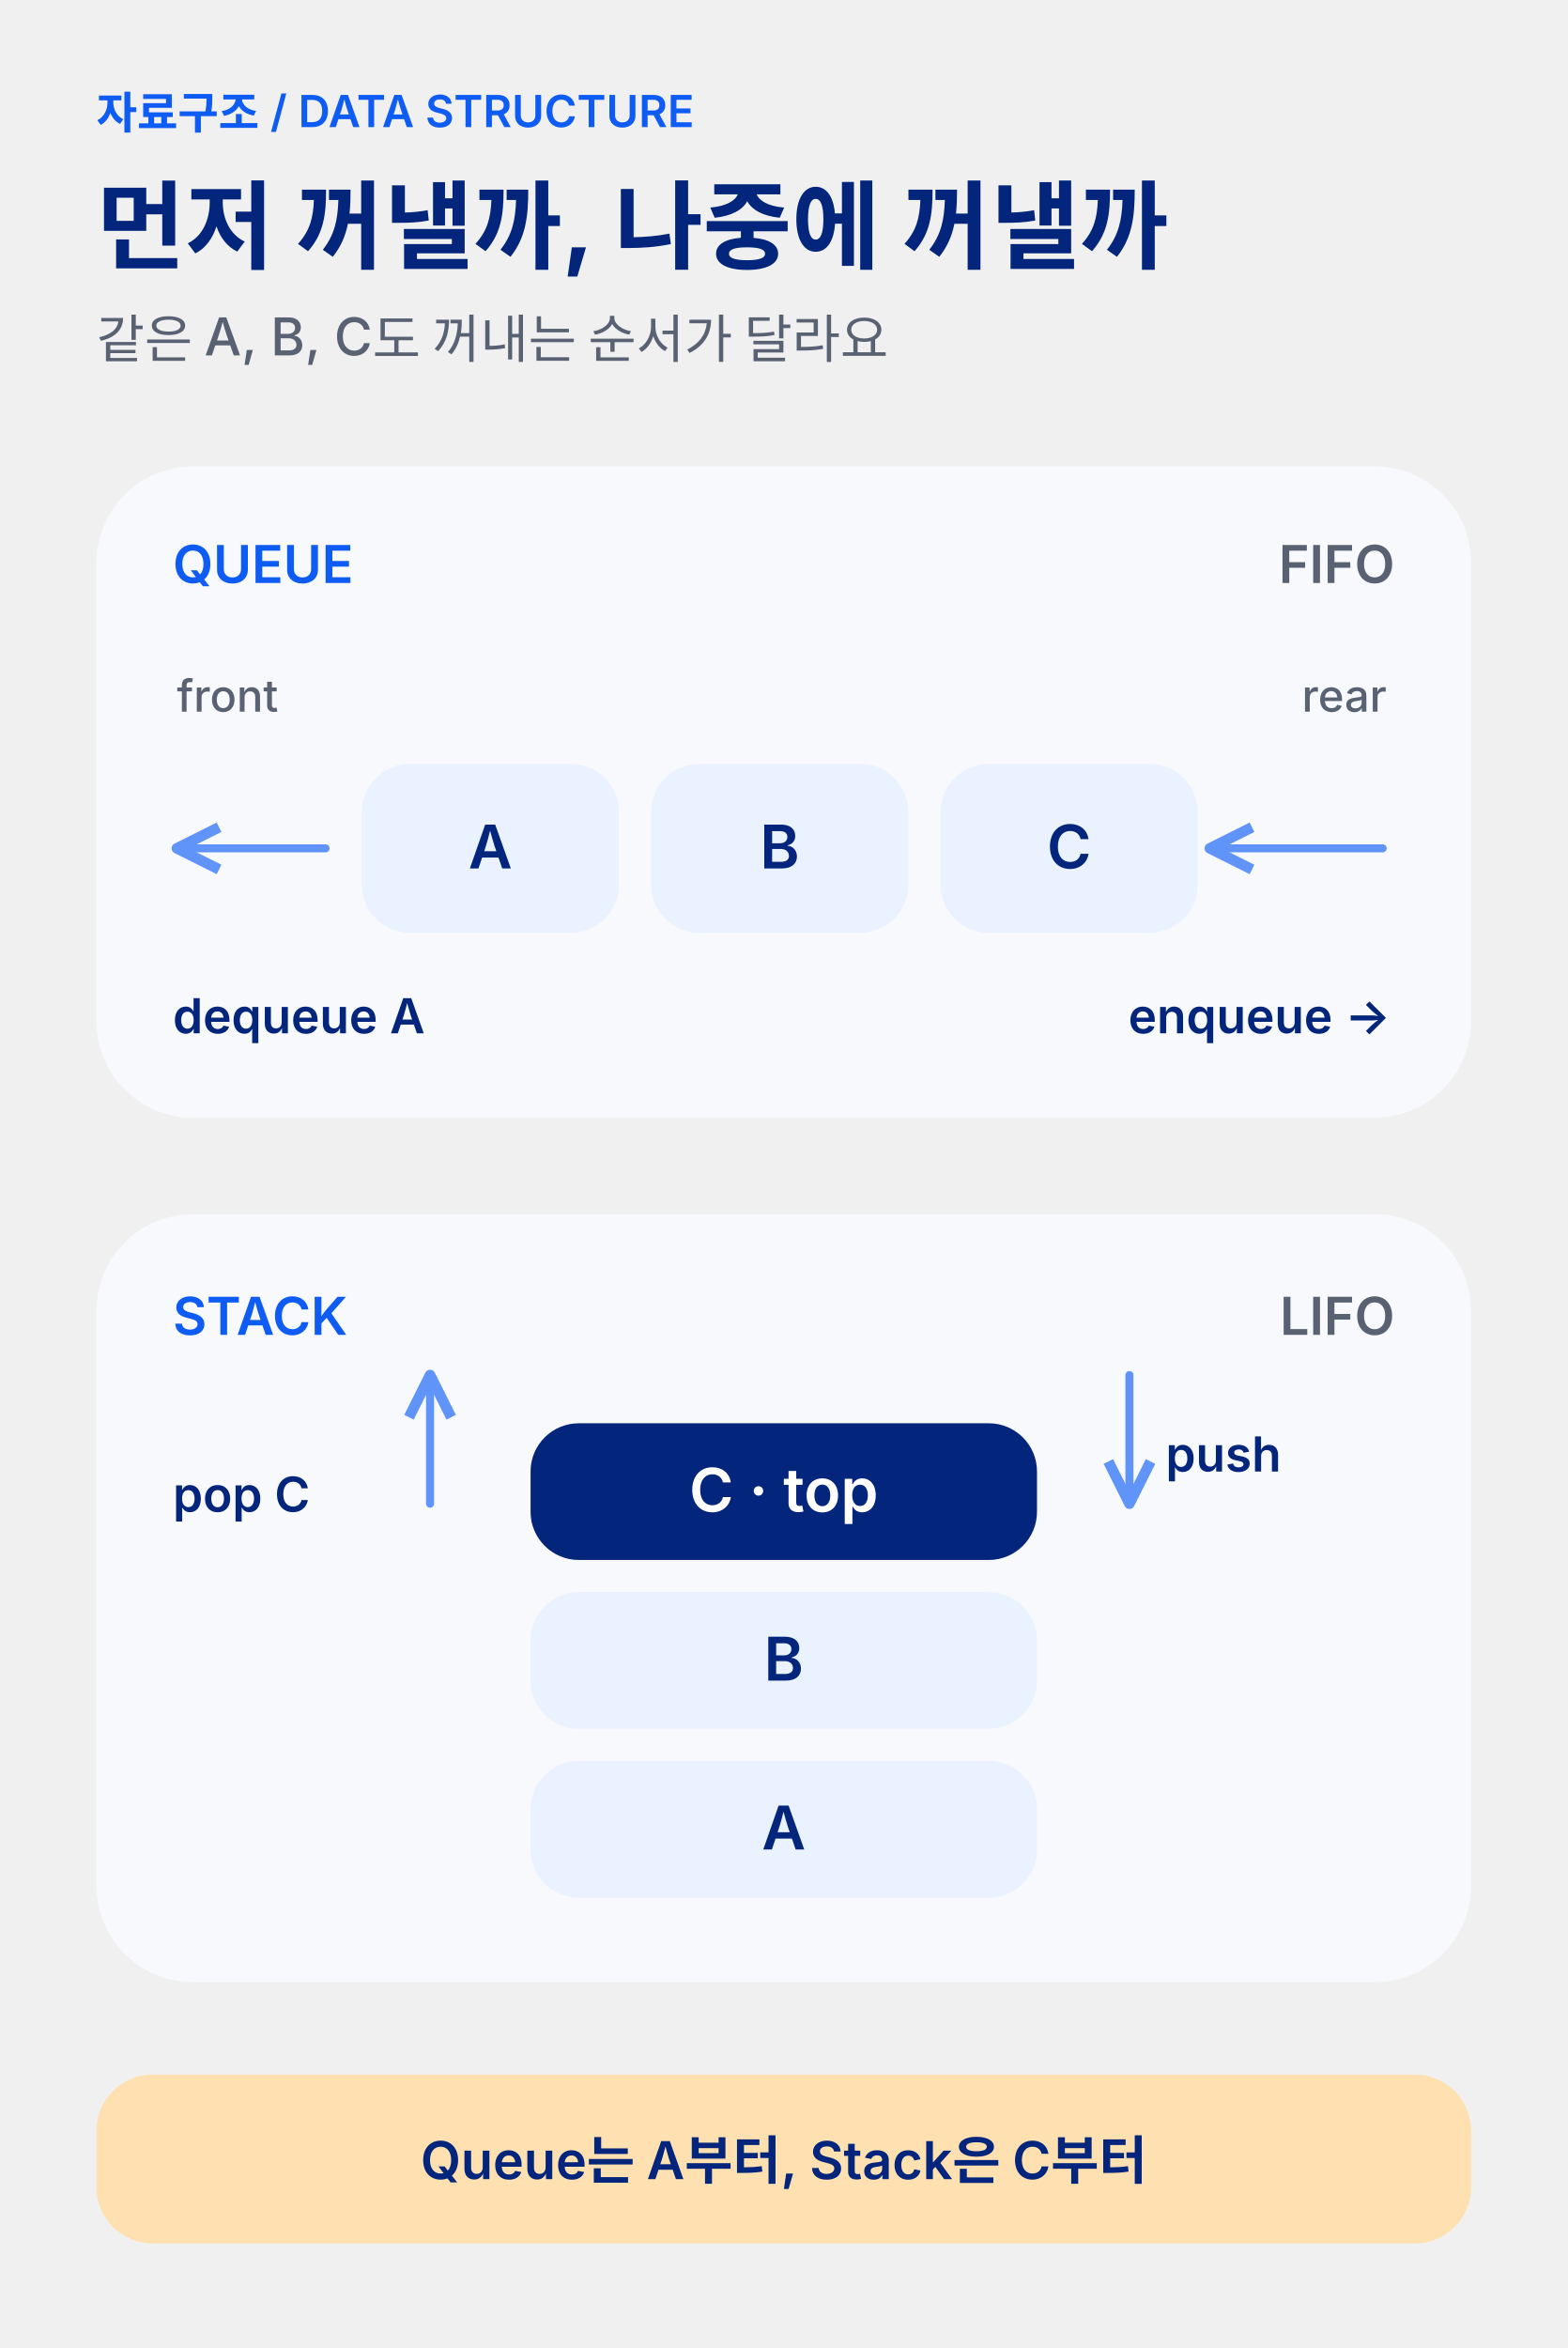
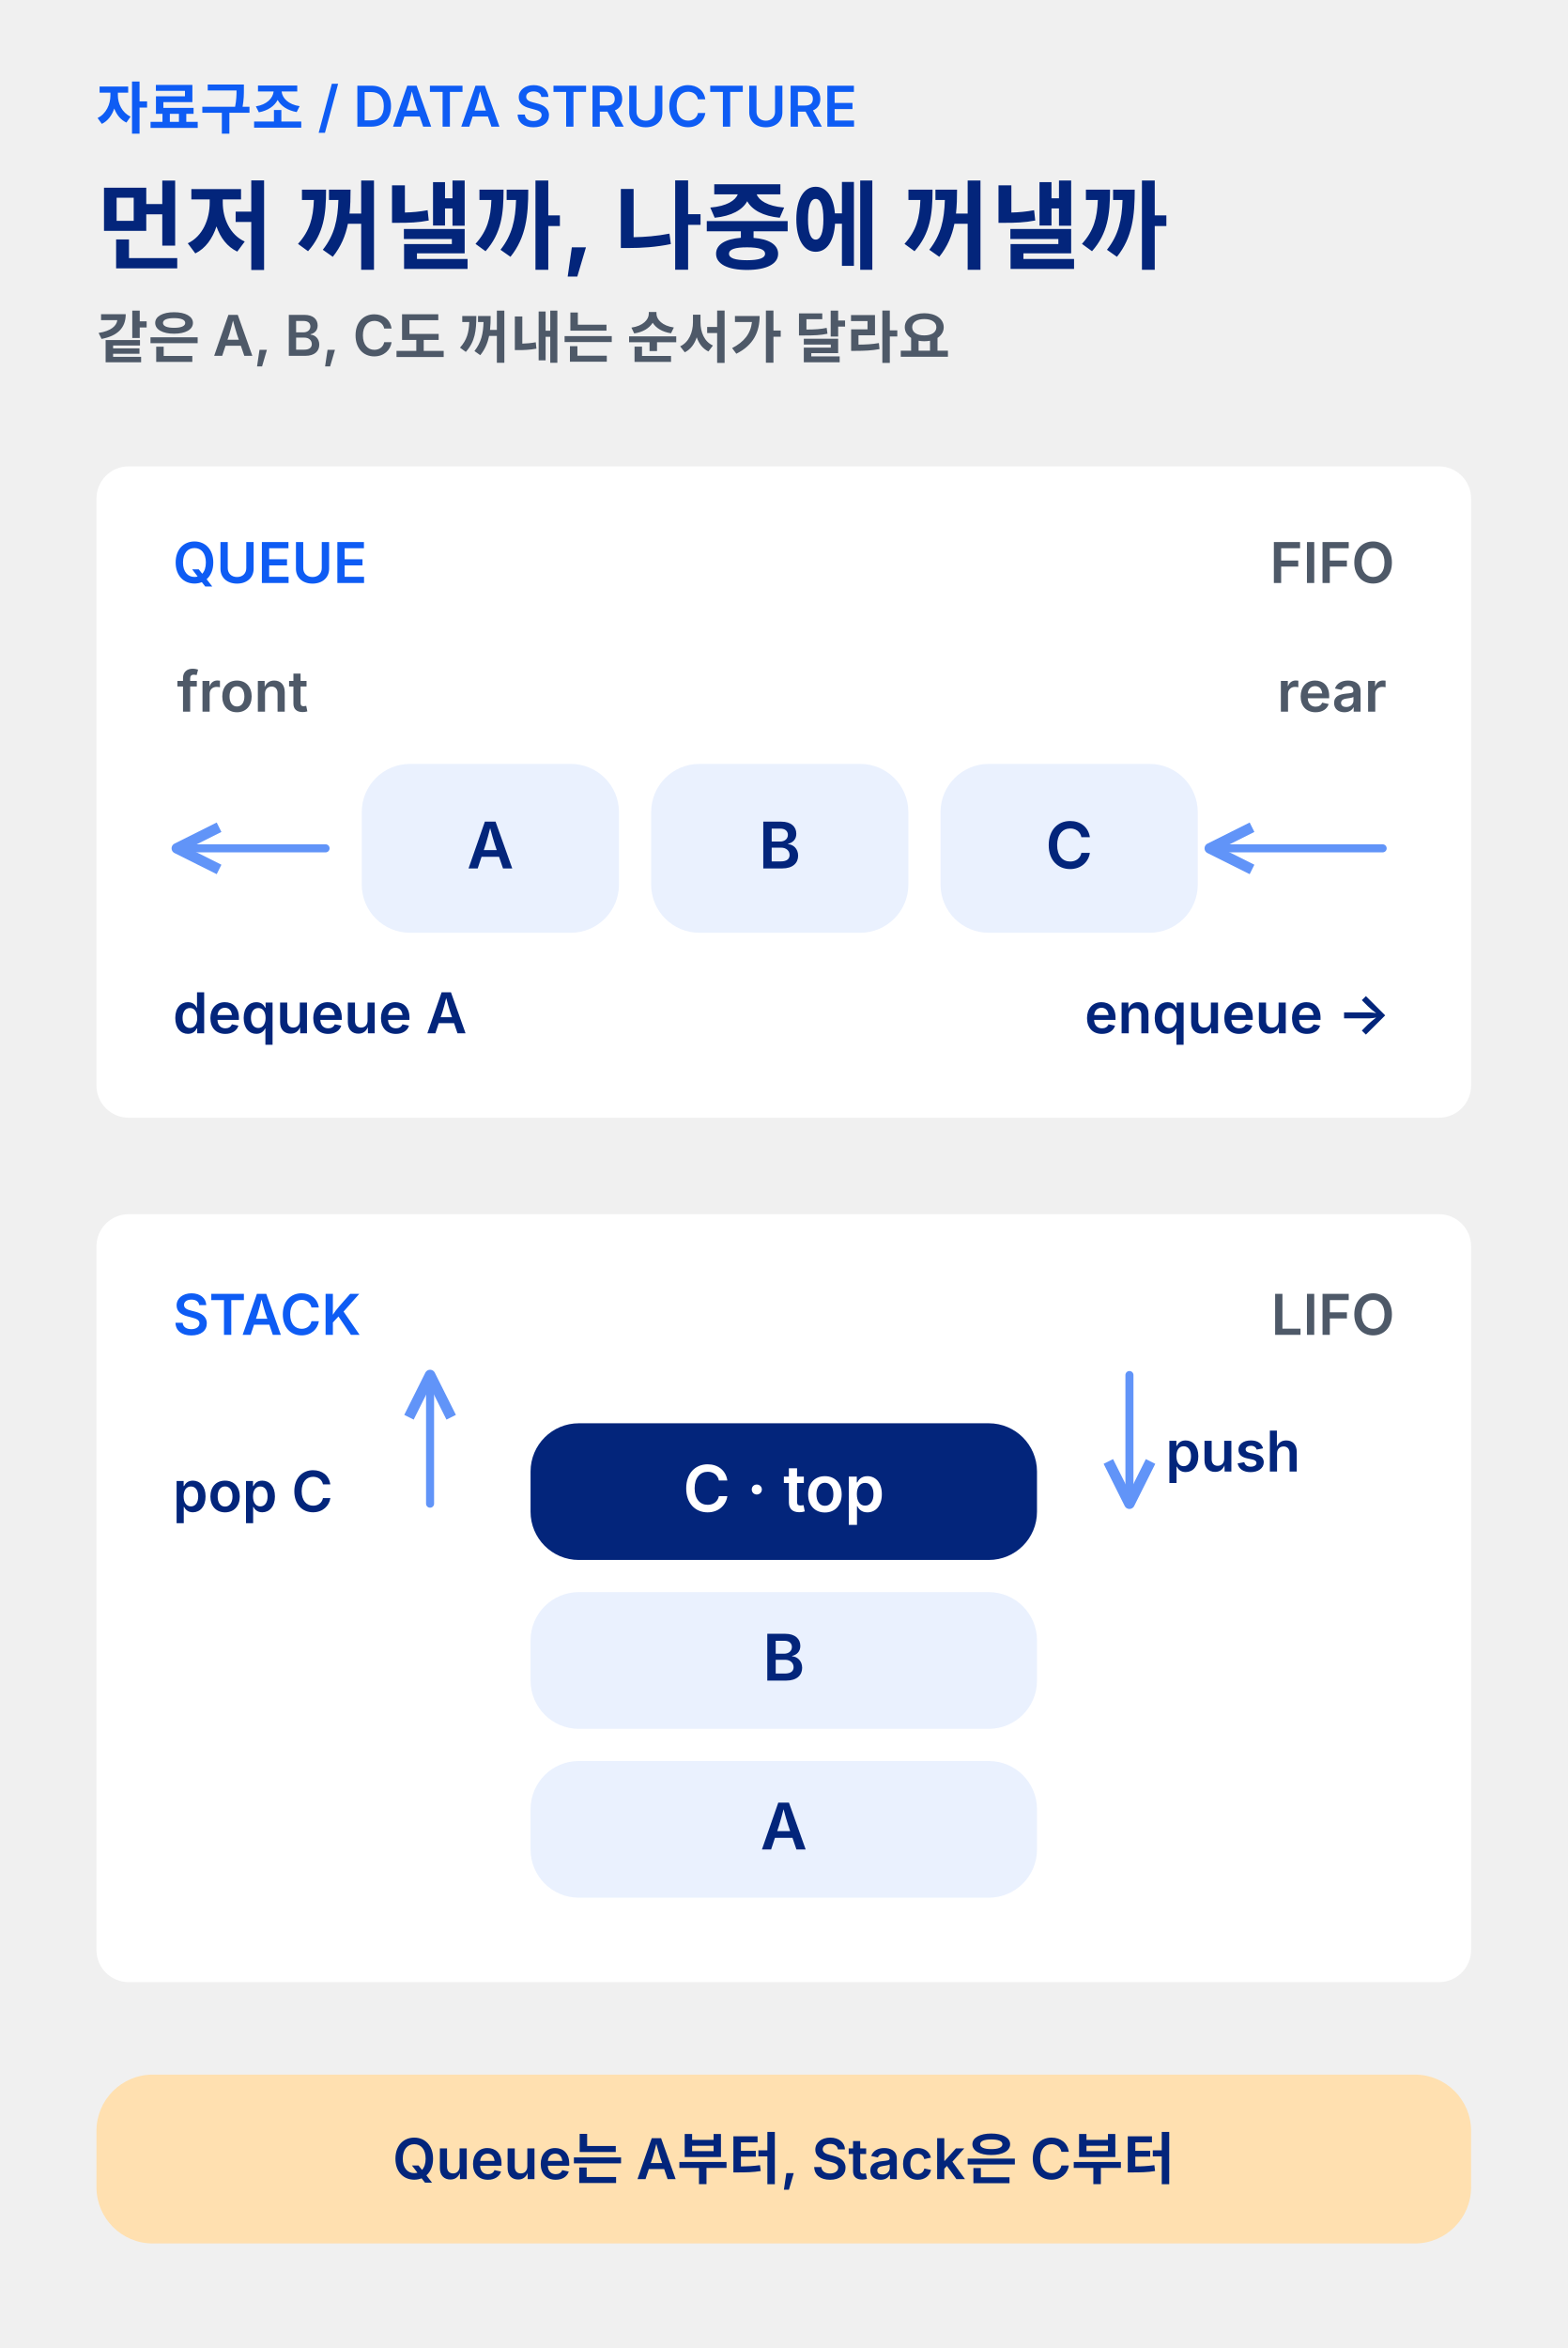
<svg xmlns="http://www.w3.org/2000/svg" width="390" height="584" viewBox="0 0 390 584" role="img" aria-labelledby="title desc">
  <defs>
    <marker id="arrow" viewBox="0 0 8 8" refX="7" refY="4" markerWidth="7" markerHeight="7" orient="auto-start-reverse">
      <path d="M1 1 L7 4 L1 7" fill="none" stroke="#6194F8" stroke-width="1.5" stroke-linejoin="round" />
    </marker>
  </defs>
  <g font-family="Pretendard, -apple-system, sans-serif">
-     <text x="24" y="32" font-size="11" fill="#0E5CF4" font-weight="600" text-anchor="start">자료구조 / DATA STRUCTURE</text>
+     <text x="24" y="32" font-size="14" fill="#0E5CF4" font-weight="600" text-anchor="start">자료구조 / DATA STRUCTURE</text>
    <text x="24" y="65" font-size="24" fill="#03257B" font-weight="700" text-anchor="start">먼저 꺼낼까, 나중에 꺼낼까</text>
-     <text x="24" y="89" font-size="13" fill="#596273" font-weight="500" text-anchor="start">같은 A, B, C도 꺼내는 순서가 달라요</text>
-     <rect x="24" y="116" width="342" height="162" rx="24" fill="#F7F9FC" stroke="none" />
-     <text x="43" y="145" font-size="13" fill="#0E5CF4" font-weight="600" text-anchor="start">QUEUE</text>
-     <text x="347" y="145" font-size="13" fill="#596273" font-weight="600" text-anchor="end">FIFO</text>
-     <text x="44" y="177" font-size="11" fill="#596273" font-weight="500" text-anchor="start">front</text>
-     <text x="345" y="177" font-size="11" fill="#596273" font-weight="500" text-anchor="end">rear</text>
-     <rect x="90" y="190" width="64" height="42" rx="12" fill="#EAF1FF" stroke="none" />
-     <text x="122.0" y="216.0" font-size="15" fill="#03257B" font-weight="600" text-anchor="middle">A</text>
-     <rect x="162" y="190" width="64" height="42" rx="12" fill="#EAF1FF" stroke="none" />
-     <text x="194.0" y="216.0" font-size="15" fill="#03257B" font-weight="600" text-anchor="middle">B</text>
-     <rect x="234" y="190" width="64" height="42" rx="12" fill="#EAF1FF" stroke="none" />
-     <text x="266.0" y="216.0" font-size="15" fill="#03257B" font-weight="600" text-anchor="middle">C</text>
+     <text x="24" y="89" font-size="14" fill="#4E5968" font-weight="600" text-anchor="start">같은 A, B, C도 꺼내는 순서가 달라요</text>
+     <rect x="24" y="116" width="342" height="162" rx="8" fill="#FFFFFF" stroke="none" />
+     <text x="43" y="145" font-size="14" fill="#0E5CF4" font-weight="600" text-anchor="start">QUEUE</text>
+     <text x="347" y="145" font-size="14" fill="#4E5968" font-weight="600" text-anchor="end">FIFO</text>
+     <text x="44" y="177" font-size="14" fill="#4E5968" font-weight="600" text-anchor="start">front</text>
+     <text x="345" y="177" font-size="14" fill="#4E5968" font-weight="600" text-anchor="end">rear</text>
+     <rect x="90" y="190" width="64" height="42" rx="12" fill="#EAF1FE" stroke="none" />
+     <text x="122.0" y="216.0" font-size="16" fill="#03257B" font-weight="600" text-anchor="middle">A</text>
+     <rect x="162" y="190" width="64" height="42" rx="12" fill="#EAF1FE" stroke="none" />
+     <text x="194.0" y="216.0" font-size="16" fill="#03257B" font-weight="600" text-anchor="middle">B</text>
+     <rect x="234" y="190" width="64" height="42" rx="12" fill="#EAF1FE" stroke="none" />
+     <text x="266.0" y="216.0" font-size="16" fill="#03257B" font-weight="600" text-anchor="middle">C</text>
    <path d="M81 211 L44 211" fill="none" stroke="#6194F8" stroke-width="2" stroke-linecap="round" marker-end="url(#arrow)" />
    <path d="M344 211 L301 211" fill="none" stroke="#6194F8" stroke-width="2" stroke-linecap="round" marker-end="url(#arrow)" />
-     <text x="43" y="257" font-size="12" fill="#03257B" font-weight="600" text-anchor="start">dequeue A</text>
-     <text x="346" y="257" font-size="12" fill="#03257B" font-weight="600" text-anchor="end">enqueue →</text>
-     <rect x="24" y="302" width="342" height="191" rx="24" fill="#F7F9FC" stroke="none" />
-     <text x="43" y="332" font-size="13" fill="#0E5CF4" font-weight="600" text-anchor="start">STACK</text>
-     <text x="347" y="332" font-size="13" fill="#596273" font-weight="600" text-anchor="end">LIFO</text>
+     <text x="43" y="257" font-size="14" fill="#03257B" font-weight="600" text-anchor="start">dequeue A</text>
+     <text x="346" y="257" font-size="14" fill="#03257B" font-weight="600" text-anchor="end">enqueue →</text>
+     <rect x="24" y="302" width="342" height="191" rx="8" fill="#FFFFFF" stroke="none" />
+     <text x="43" y="332" font-size="14" fill="#0E5CF4" font-weight="600" text-anchor="start">STACK</text>
+     <text x="347" y="332" font-size="14" fill="#4E5968" font-weight="600" text-anchor="end">LIFO</text>
    <rect x="132" y="354" width="126" height="34" rx="12" fill="#03257B" stroke="none" />
-     <text x="195.0" y="376.0" font-size="15" fill="white" font-weight="600" text-anchor="middle">C · top</text>
-     <rect x="132" y="396" width="126" height="34" rx="12" fill="#EAF1FF" stroke="none" />
-     <text x="195.0" y="418.0" font-size="15" fill="#03257B" font-weight="600" text-anchor="middle">B</text>
-     <rect x="132" y="438" width="126" height="34" rx="12" fill="#EAF1FF" stroke="none" />
-     <text x="195.0" y="460.0" font-size="15" fill="#03257B" font-weight="600" text-anchor="middle">A</text>
+     <text x="195.0" y="376.0" font-size="16" fill="white" font-weight="600" text-anchor="middle">C · top</text>
+     <rect x="132" y="396" width="126" height="34" rx="12" fill="#EAF1FE" stroke="none" />
+     <text x="195.0" y="418.0" font-size="16" fill="#03257B" font-weight="600" text-anchor="middle">B</text>
+     <rect x="132" y="438" width="126" height="34" rx="12" fill="#EAF1FE" stroke="none" />
+     <text x="195.0" y="460.0" font-size="16" fill="#03257B" font-weight="600" text-anchor="middle">A</text>
    <path d="M107 374 L107 342" fill="none" stroke="#6194F8" stroke-width="2" stroke-linecap="round" marker-end="url(#arrow)" />
-     <text x="43" y="376" font-size="12" fill="#03257B" font-weight="600" text-anchor="start">pop C</text>
+     <text x="43" y="376" font-size="14" fill="#03257B" font-weight="600" text-anchor="start">pop C</text>
    <path d="M281 342 L281 374" fill="none" stroke="#6194F8" stroke-width="2" stroke-linecap="round" marker-end="url(#arrow)" />
-     <text x="290" y="366" font-size="12" fill="#03257B" font-weight="600" text-anchor="start">push</text>
+     <text x="290" y="366" font-size="14" fill="#03257B" font-weight="600" text-anchor="start">push</text>
    <rect x="24" y="516" width="342" height="42" rx="14" fill="#FFE0B0" stroke="none" />
-     <text x="195" y="542" font-size="13" fill="#03257B" font-weight="600" text-anchor="middle">Queue는 A부터, Stack은 C부터</text>
+     <text x="195" y="542" font-size="14" fill="#03257B" font-weight="600" text-anchor="middle">Queue는 A부터, Stack은 C부터</text>
  </g>
</svg>
